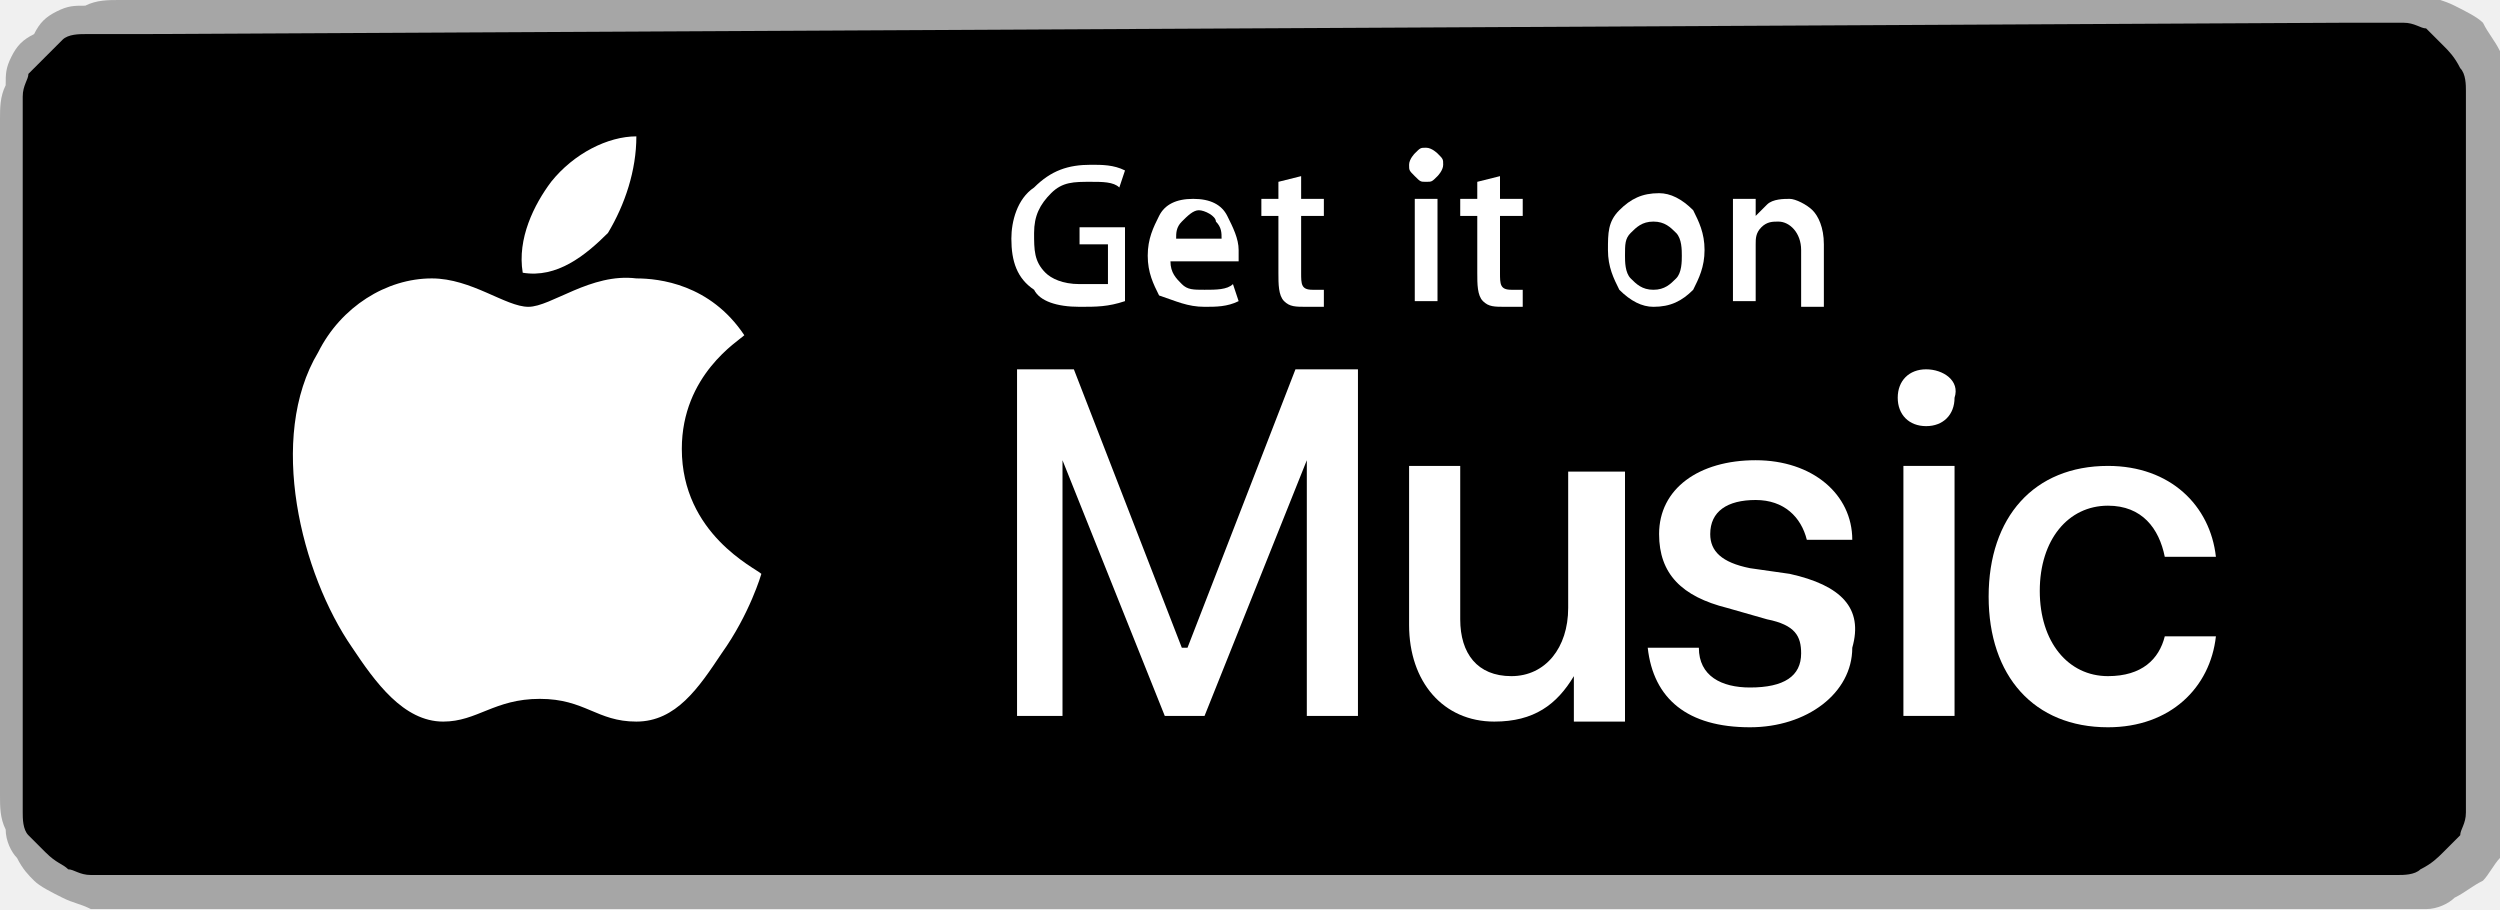
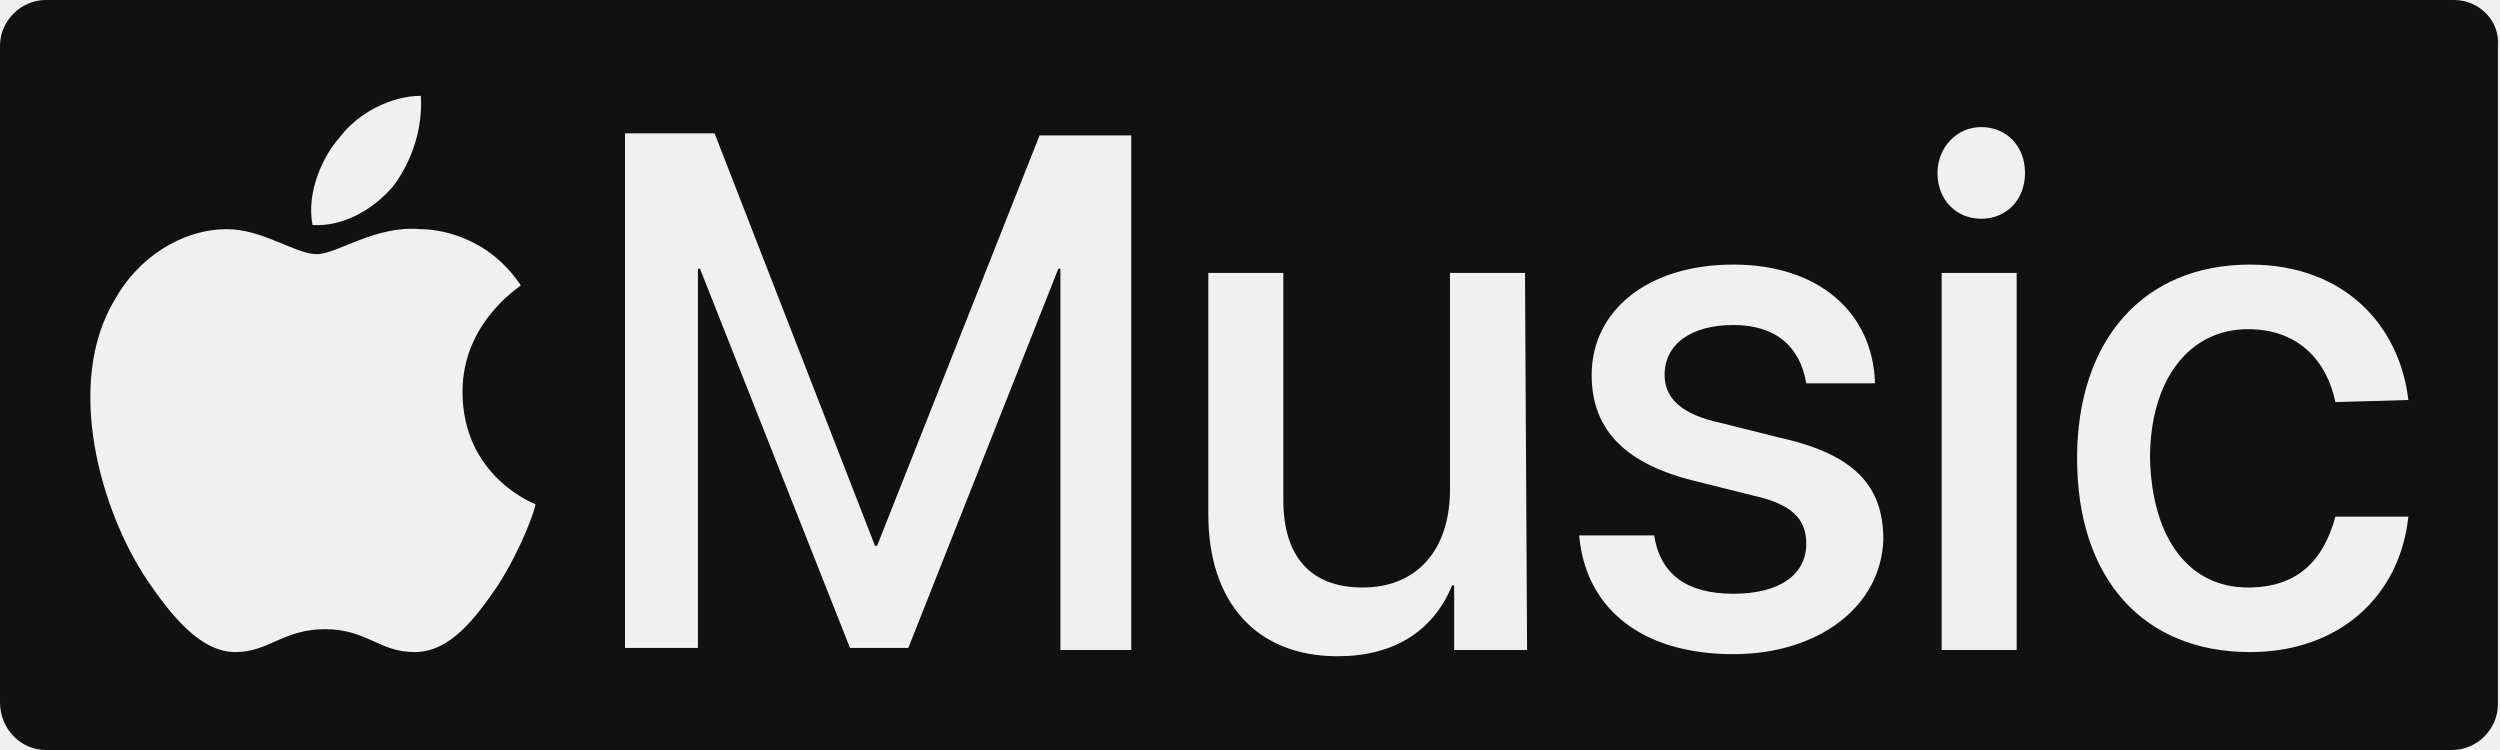
- <svg width="44px" height="16px" viewBox="0 0 44 16">
+ <svg xmlns="http://www.w3.org/2000/svg" version="1.1" x="0px" y="0px" width="120px" height="36px" viewBox="0 0 120 36" style="enable-background:new 0 0 120 36;" xml:space="preserve">
  <style type="text/css">
- 	.st0{fill:#A6A6A6;}
- 	.st1{fill:#FFFFFF;}
+ 	.st0{fill:#111111;}
</style>
-   <path class="st0" d="M41.3,0H2.6C2.5,0,2.4,0,2.3,0C2.3,0,2.2,0,2.1,0C1.9,0,1.7,0,1.5,0.1C1.3,0.1,1.2,0.1,1,0.2  C0.8,0.3,0.7,0.4,0.6,0.6C0.4,0.7,0.3,0.8,0.2,1C0.1,1.2,0.1,1.3,0.1,1.5C0,1.7,0,1.9,0,2.1c0,0.1,0,0.2,0,0.3c0,0.1,0,0.2,0,0.3  v10.7c0,0.1,0,0.2,0,0.3c0,0.1,0,0.2,0,0.3c0,0.2,0,0.4,0.1,0.6c0,0.2,0.1,0.4,0.2,0.5c0.1,0.2,0.2,0.3,0.3,0.4  c0.1,0.1,0.3,0.2,0.5,0.3c0.2,0.1,0.3,0.1,0.5,0.2c0.2,0,0.4,0,0.6,0c0.1,0,0.2,0,0.3,0c0.1,0,0.2,0,0.3,0h38.7c0.1,0,0.2,0,0.3,0  c0.1,0,0.2,0,0.3,0c0.2,0,0.4,0,0.6,0c0.2,0,0.4-0.1,0.5-0.2c0.2-0.1,0.3-0.2,0.5-0.3c0.1-0.1,0.2-0.3,0.3-0.4  c0.1-0.2,0.1-0.3,0.2-0.5c0-0.2,0-0.4,0-0.6c0-0.1,0-0.2,0-0.3c0-0.1,0-0.2,0-0.3V2.6c0-0.1,0-0.2,0-0.3c0-0.1,0-0.2,0-0.3  c0-0.2,0-0.4,0-0.6c0-0.2-0.1-0.4-0.2-0.5c-0.1-0.2-0.2-0.3-0.3-0.5c-0.1-0.1-0.3-0.2-0.5-0.3c-0.2-0.1-0.3-0.1-0.5-0.2  c-0.2,0-0.4,0-0.6,0c-0.1,0-0.2,0-0.3,0C41.6,0,41.4,0,41.3,0L41.3,0z" />
-   <path d="M41.3,0.4l0.3,0c0.1,0,0.2,0,0.2,0c0.2,0,0.3,0,0.5,0c0.2,0,0.3,0.1,0.4,0.1c0.1,0.1,0.2,0.2,0.3,0.3  c0.1,0.1,0.2,0.2,0.3,0.4c0.1,0.1,0.1,0.3,0.1,0.4c0,0.2,0,0.3,0,0.5c0,0.1,0,0.2,0,0.2c0,0.1,0,0.2,0,0.3v10.7c0,0.1,0,0.2,0,0.3  c0,0.1,0,0.2,0,0.2c0,0.2,0,0.3,0,0.5c0,0.2-0.1,0.3-0.1,0.4c-0.1,0.1-0.2,0.2-0.3,0.3c-0.1,0.1-0.2,0.2-0.4,0.3  c-0.1,0.1-0.3,0.1-0.4,0.1c-0.2,0-0.4,0-0.5,0c-0.1,0-0.2,0-0.2,0c-0.1,0-0.2,0-0.3,0H2.6c0,0,0,0,0,0c-0.1,0-0.2,0-0.3,0  c-0.1,0-0.2,0-0.2,0c-0.1,0-0.3,0-0.5,0c-0.2,0-0.3-0.1-0.4-0.1c-0.1-0.1-0.2-0.1-0.4-0.3c-0.1-0.1-0.2-0.2-0.3-0.3  c-0.1-0.1-0.1-0.3-0.1-0.4c0-0.2,0-0.3,0-0.5c0-0.1,0-0.2,0-0.2v-0.2v-0.1V2.6V2.6V2.4c0-0.1,0-0.2,0-0.2c0-0.1,0-0.3,0-0.5  c0-0.2,0.1-0.3,0.1-0.4c0.1-0.1,0.2-0.2,0.3-0.3c0.1-0.1,0.2-0.2,0.3-0.3c0.1-0.1,0.3-0.1,0.4-0.1c0.2,0,0.3,0,0.5,0  c0.1,0,0.2,0,0.2,0l0.3,0L41.3,0.4" />
-   <g>
-     <path class="st1" d="M19,5.4c0.3,0,0.5,0,0.8-0.1h0V4h-0.8v0.3h0.5V5C19.3,5,19.2,5,19,5c-0.3,0-0.5-0.1-0.6-0.2   c-0.2-0.2-0.2-0.4-0.2-0.7c0-0.3,0.1-0.5,0.3-0.7c0.2-0.2,0.4-0.2,0.7-0.2c0.2,0,0.4,0,0.5,0.1l0.1-0.3c-0.2-0.1-0.4-0.1-0.6-0.1   c-0.4,0-0.7,0.1-1,0.4c-0.3,0.2-0.4,0.6-0.4,0.9c0,0.4,0.1,0.7,0.4,0.9C18.3,5.3,18.6,5.4,19,5.4z" />
-     <path class="st1" d="M21.2,5.4c0.2,0,0.4,0,0.6-0.1L21.7,5c-0.1,0.1-0.3,0.1-0.5,0.1c-0.2,0-0.3,0-0.4-0.1   c-0.1-0.1-0.2-0.2-0.2-0.4h1.2c0,0,0-0.1,0-0.2c0-0.2-0.1-0.4-0.2-0.6c-0.1-0.2-0.3-0.3-0.6-0.3c-0.3,0-0.5,0.1-0.6,0.3   c-0.1,0.2-0.2,0.4-0.2,0.7c0,0.3,0.1,0.5,0.2,0.7C20.7,5.3,20.9,5.4,21.2,5.4z M20.8,3.9c0.1-0.1,0.2-0.2,0.3-0.2   c0.1,0,0.3,0.1,0.3,0.2c0.1,0.1,0.1,0.2,0.1,0.3v0h-0.8C20.7,4.1,20.7,4,20.8,3.9z" />
-     <path class="st1" d="M22.5,4.8c0,0.2,0,0.4,0.1,0.5c0.1,0.1,0.2,0.1,0.4,0.1c0.1,0,0.2,0,0.3,0l0-0.3c0,0-0.1,0-0.2,0   c-0.2,0-0.2-0.1-0.2-0.3V3.8h0.4V3.5h-0.4V3.1l-0.4,0.1v0.3h-0.3v0.3h0.3V4.8z" />
-     <rect x="24.9" y="3.5" class="st1" width="0.4" height="1.8" />
-     <path class="st1" d="M25.1,3.2c0.1,0,0.1,0,0.2-0.1c0,0,0.1-0.1,0.1-0.2c0-0.1,0-0.1-0.1-0.2c0,0-0.1-0.1-0.2-0.1   c-0.1,0-0.1,0-0.2,0.1c0,0-0.1,0.1-0.1,0.2c0,0.1,0,0.1,0.1,0.2S25,3.2,25.1,3.2z" />
-     <path class="st1" d="M26,4.8c0,0.2,0,0.4,0.1,0.5c0.1,0.1,0.2,0.1,0.4,0.1c0.1,0,0.2,0,0.3,0l0-0.3c0,0-0.1,0-0.2,0   c-0.2,0-0.2-0.1-0.2-0.3V3.8h0.4V3.5h-0.4V3.1L26,3.2v0.3h-0.3v0.3H26V4.8z" />
-     <path class="st1" d="M30,4.4c0-0.3-0.1-0.5-0.2-0.7c-0.2-0.2-0.4-0.3-0.6-0.3c-0.3,0-0.5,0.1-0.7,0.3c-0.2,0.2-0.2,0.4-0.2,0.7   c0,0.3,0.1,0.5,0.2,0.7c0.2,0.2,0.4,0.3,0.6,0.3c0.3,0,0.5-0.1,0.7-0.3C29.9,4.9,30,4.7,30,4.4z M29.5,4.9   c-0.1,0.1-0.2,0.2-0.4,0.2c-0.2,0-0.3-0.1-0.4-0.2c-0.1-0.1-0.1-0.3-0.1-0.4c0-0.2,0-0.3,0.1-0.4c0.1-0.1,0.2-0.2,0.4-0.2   c0.2,0,0.3,0.1,0.4,0.2c0.1,0.1,0.1,0.3,0.1,0.4C29.6,4.6,29.6,4.8,29.5,4.9z" />
-     <path class="st1" d="M30.5,5.3h0.4V4.3c0-0.1,0-0.2,0.1-0.3c0.1-0.1,0.2-0.1,0.3-0.1c0.2,0,0.4,0.2,0.4,0.5v1h0.4V4.3   c0-0.3-0.1-0.5-0.2-0.6c-0.1-0.1-0.3-0.2-0.4-0.2c-0.1,0-0.3,0-0.4,0.1C31,3.7,31,3.7,30.9,3.8h0l0-0.3h-0.4c0,0.2,0,0.4,0,0.5V5.3   z" />
-     <polygon class="st1" points="20.9,11.4 20.8,11.4 18.9,6.5 17.9,6.5 17.9,12.6 18.7,12.6 18.7,8.1 18.7,8.1 20.5,12.6 21.2,12.6   23,8.1 23,8.1 23,12.6 23.9,12.6 23.9,6.5 22.8,6.5  " />
-     <path class="st1" d="M27.6,8.2v2.5c0,0.7-0.4,1.2-1,1.2c-0.6,0-0.9-0.4-0.9-1V8.2h-0.9V11c0,1,0.6,1.7,1.5,1.7   c0.7,0,1.1-0.3,1.4-0.8h0v0.8h0.9l0-4.4H27.6z" />
-     <path class="st1" d="M31.5,10.1L30.8,10c-0.5-0.1-0.7-0.3-0.7-0.6c0-0.4,0.3-0.6,0.8-0.6c0.5,0,0.8,0.3,0.9,0.7h0.8   c0-0.8-0.7-1.4-1.7-1.4c-1,0-1.7,0.5-1.7,1.3c0,0.7,0.4,1.1,1.2,1.3l0.7,0.2c0.5,0.1,0.6,0.3,0.6,0.6c0,0.4-0.3,0.6-0.9,0.6   c-0.5,0-0.9-0.2-0.9-0.7h-0.9c0.1,0.9,0.7,1.4,1.8,1.4c1,0,1.8-0.6,1.8-1.4C32.8,10.7,32.4,10.3,31.5,10.1z" />
-     <path class="st1" d="M33.9,6.5c-0.3,0-0.5,0.2-0.5,0.5c0,0.3,0.2,0.5,0.5,0.5c0.3,0,0.5-0.2,0.5-0.5C34.5,6.7,34.2,6.5,33.9,6.5z" />
-     <rect x="33.5" y="8.2" class="st1" width="0.9" height="4.4" />
-     <path class="st1" d="M37.1,11.9c-0.7,0-1.2-0.6-1.2-1.5c0-0.9,0.5-1.5,1.2-1.5c0.6,0,0.9,0.4,1,0.9l0.9,0c-0.1-0.9-0.8-1.6-1.9-1.6   c-1.3,0-2.1,0.9-2.1,2.3c0,1.4,0.8,2.3,2.1,2.3c1.1,0,1.8-0.7,1.9-1.6h-0.9C38,11.6,37.7,11.9,37.1,11.9z" />
-     <path class="st1" d="M11.2,2.4c-0.5,0-1.1,0.3-1.5,0.8c-0.3,0.4-0.6,1-0.5,1.6c0.6,0.1,1.1-0.3,1.5-0.7C11,3.6,11.2,3,11.2,2.4z" />
-     <path class="st1" d="M12,7.9c0-1.3,1-1.9,1.1-2c-0.6-0.9-1.5-1-1.9-1c-0.8-0.1-1.5,0.5-1.9,0.5c-0.4,0-1-0.5-1.7-0.5   C6.8,4.9,6,5.4,5.6,6.2c-0.9,1.5-0.3,3.9,0.6,5.2c0.4,0.6,0.9,1.3,1.6,1.3c0.6,0,0.9-0.4,1.7-0.4c0.8,0,1,0.4,1.7,0.4   c0.7,0,1.1-0.6,1.5-1.2c0.5-0.7,0.7-1.4,0.7-1.4C13.3,10,12,9.4,12,7.9z" />
-   </g>
+   <path class="st0" d="M117.8,0H2.2C1,0,0,1,0,2.2v31.5C0,35,1,36,2.2,36h115.5c1.2,0,2.2-1,2.2-2.2V2.2C120,1,119,0,117.8,0z   M16.3,6.6c0.9-1.2,2.5-2,3.9-2c0.1,1.5-0.4,3.1-1.3,4.3c-0.9,1.1-2.4,2-3.9,1.9C14.7,9.2,15.5,7.5,16.3,6.6z M23.9,28.1  c-1.1,1.6-2.3,3.2-4,3.2c-1.7,0-2.3-1.1-4.3-1.1s-2.7,1.1-4.3,1.1c-1.7,0-3.1-1.8-4.2-3.4c-2.3-3.4-4-9.5-1.6-13.5  c1.1-2,3.2-3.4,5.4-3.4c1.7,0,3.3,1.2,4.3,1.2s2.8-1.4,5-1.2c0.8,0,3.2,0.3,4.8,2.7c-0.1,0.1-2.8,1.8-2.8,5.1c0,4.1,3.5,5.4,3.5,5.4  C25.7,24.4,25.1,26.2,23.9,28.1z M54.4,31.2h-3.5V12.9h-0.1l-7.2,18.2h-2.8l-7.2-18.2h-0.1v18.2H30V6.4h4.3L42,26.2h0.1l7.8-19.7  h4.4V31.2z M69.8,31.2v-3.1h-0.1c-0.9,2.2-2.8,3.4-5.5,3.4c-3.9,0-6.2-2.6-6.2-6.8V13.1h3.6V24c0,2.7,1.3,4.2,3.8,4.2  c2.7,0,4.2-1.9,4.2-4.7V13.1h3.6l0.1,18.1H69.8z M83.2,31.4c-4.4,0-7.1-2.2-7.4-5.7h3.6c0.3,1.9,1.6,2.8,3.8,2.8s3.5-0.9,3.5-2.4  c0-1.2-0.7-1.9-2.5-2.3l-2.8-0.7c-3.3-0.8-5-2.4-5-5.1c0-3.1,2.7-5.3,6.8-5.3s6.7,2.3,6.8,5.7h-3.3c-0.3-1.8-1.5-2.8-3.5-2.8  s-3.3,0.9-3.3,2.4c0,1.1,0.8,1.9,2.7,2.3l2.8,0.7c3.6,0.8,5,2.3,5,4.9C90.3,29.1,87.3,31.4,83.2,31.4z M96.8,31.2h-3.6V13.1h3.6  V31.2z M95.1,10.5c-1.2,0-2.1-0.9-2.1-2.2c0-1.2,0.9-2.2,2.1-2.2c1.2,0,2.1,0.9,2.1,2.2C97.2,9.6,96.3,10.5,95.1,10.5z M107.9,28.2  c2.3,0,3.6-1.2,4.2-3.4h3.5c-0.4,3.8-3.3,6.5-7.6,6.5c-5.1,0-8.3-3.5-8.3-9.3c0-5.7,3.2-9.3,8.3-9.3c4.6,0,7.2,3,7.6,6.5l-3.5,0.1  c-0.4-1.9-1.7-3.5-4.2-3.5c-2.8,0-4.7,2.4-4.7,6.2C103.3,25.9,105.1,28.2,107.9,28.2z" />
</svg>
